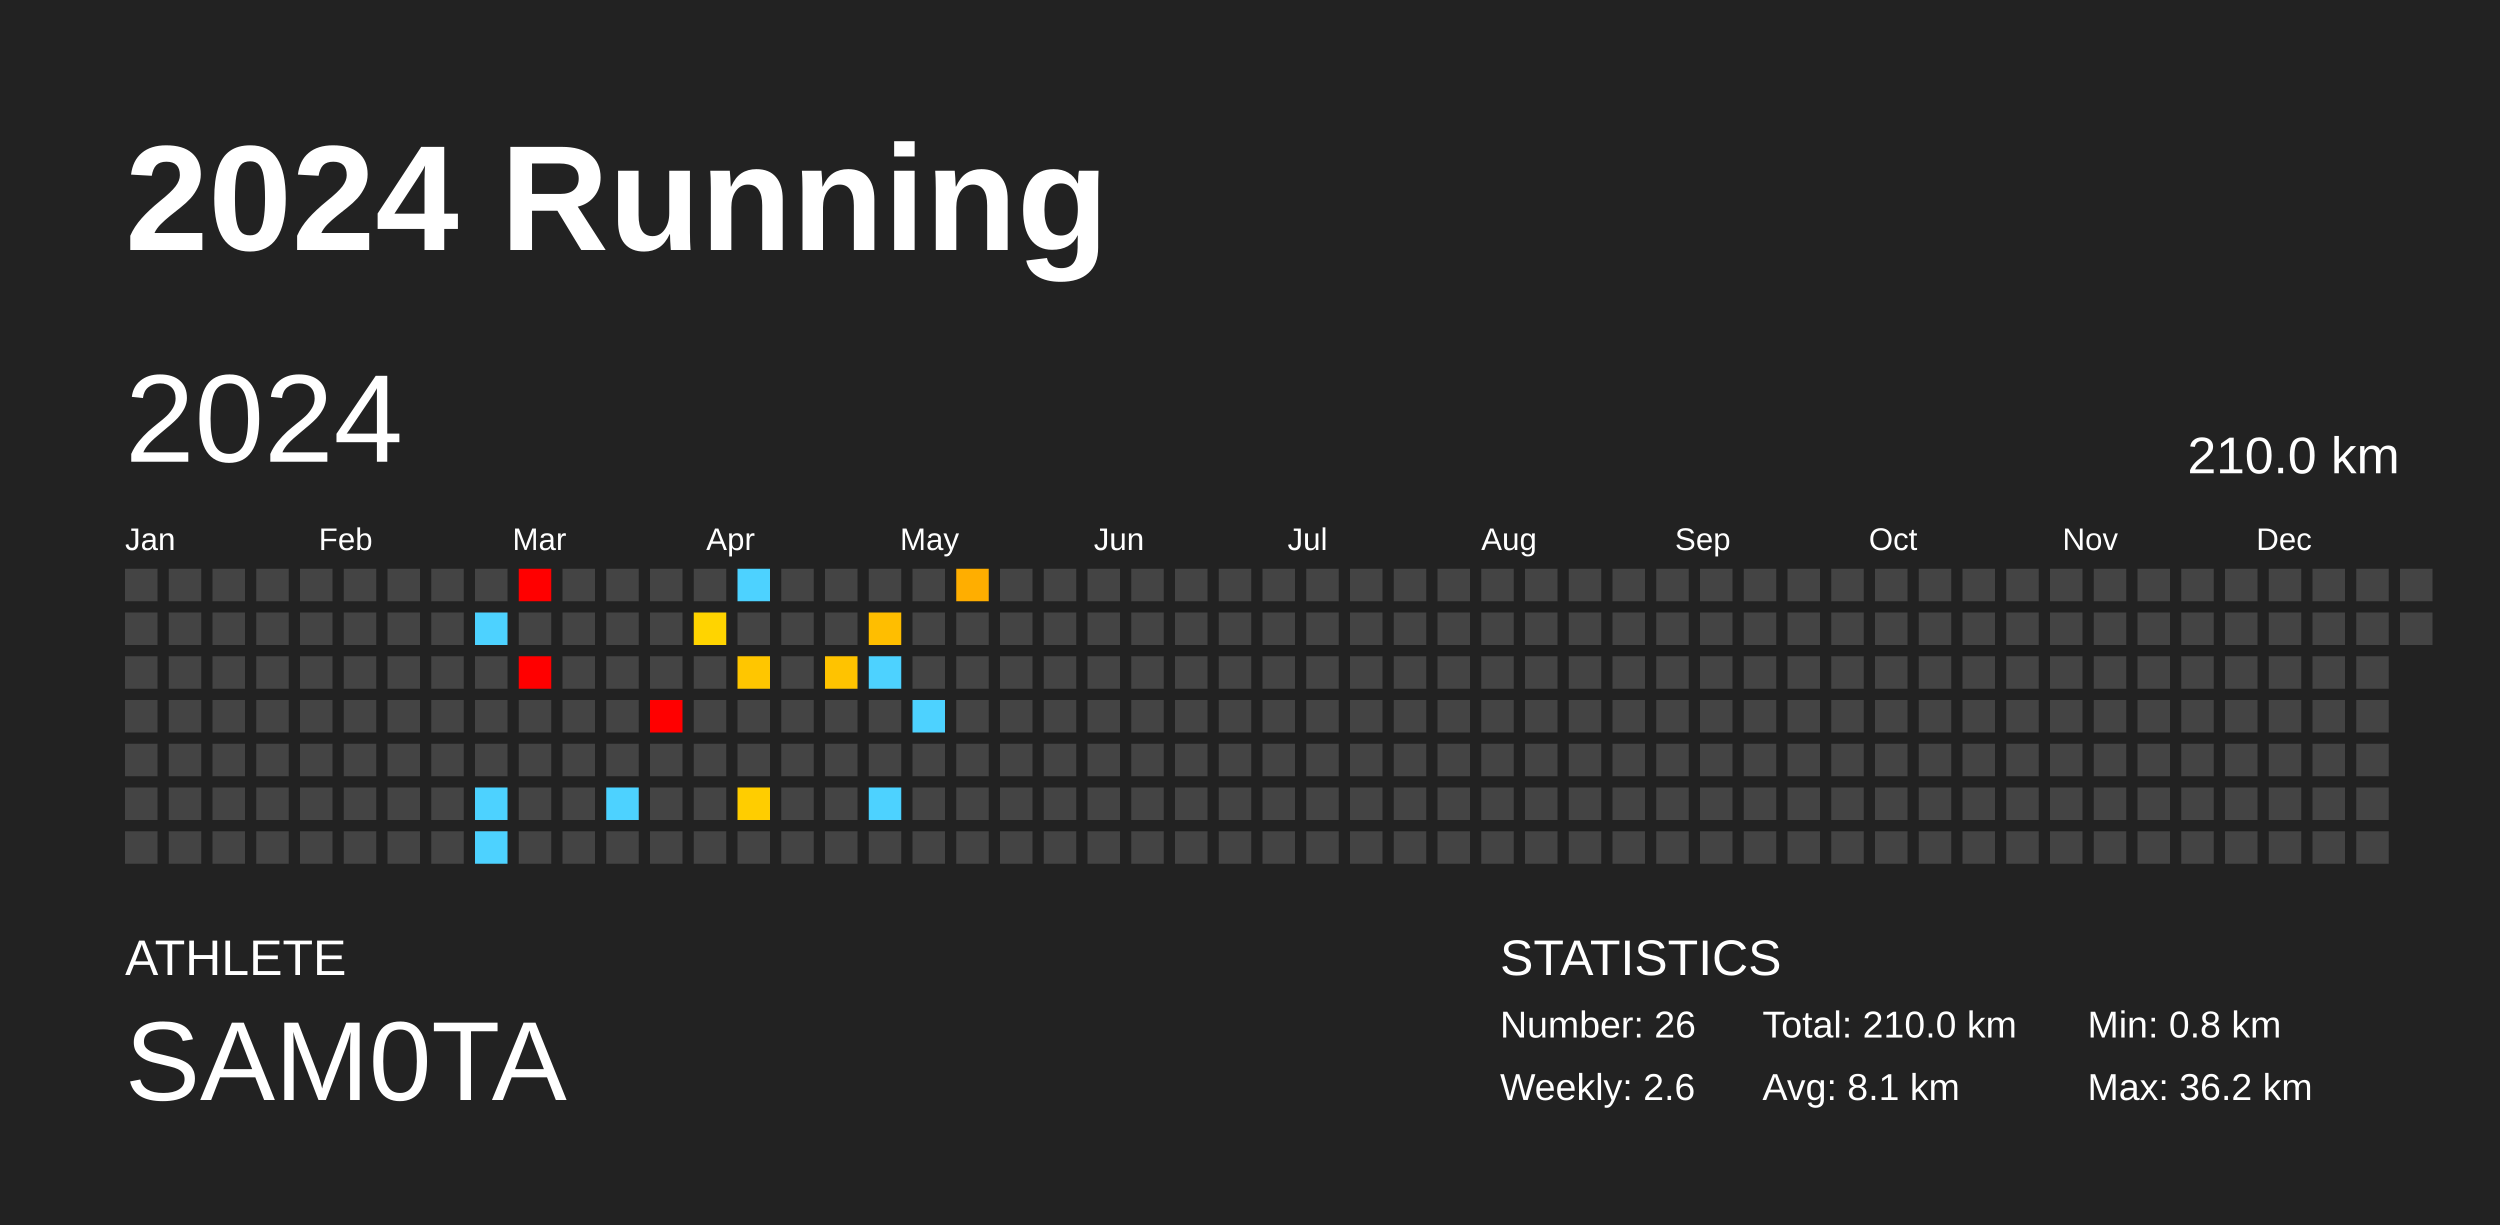
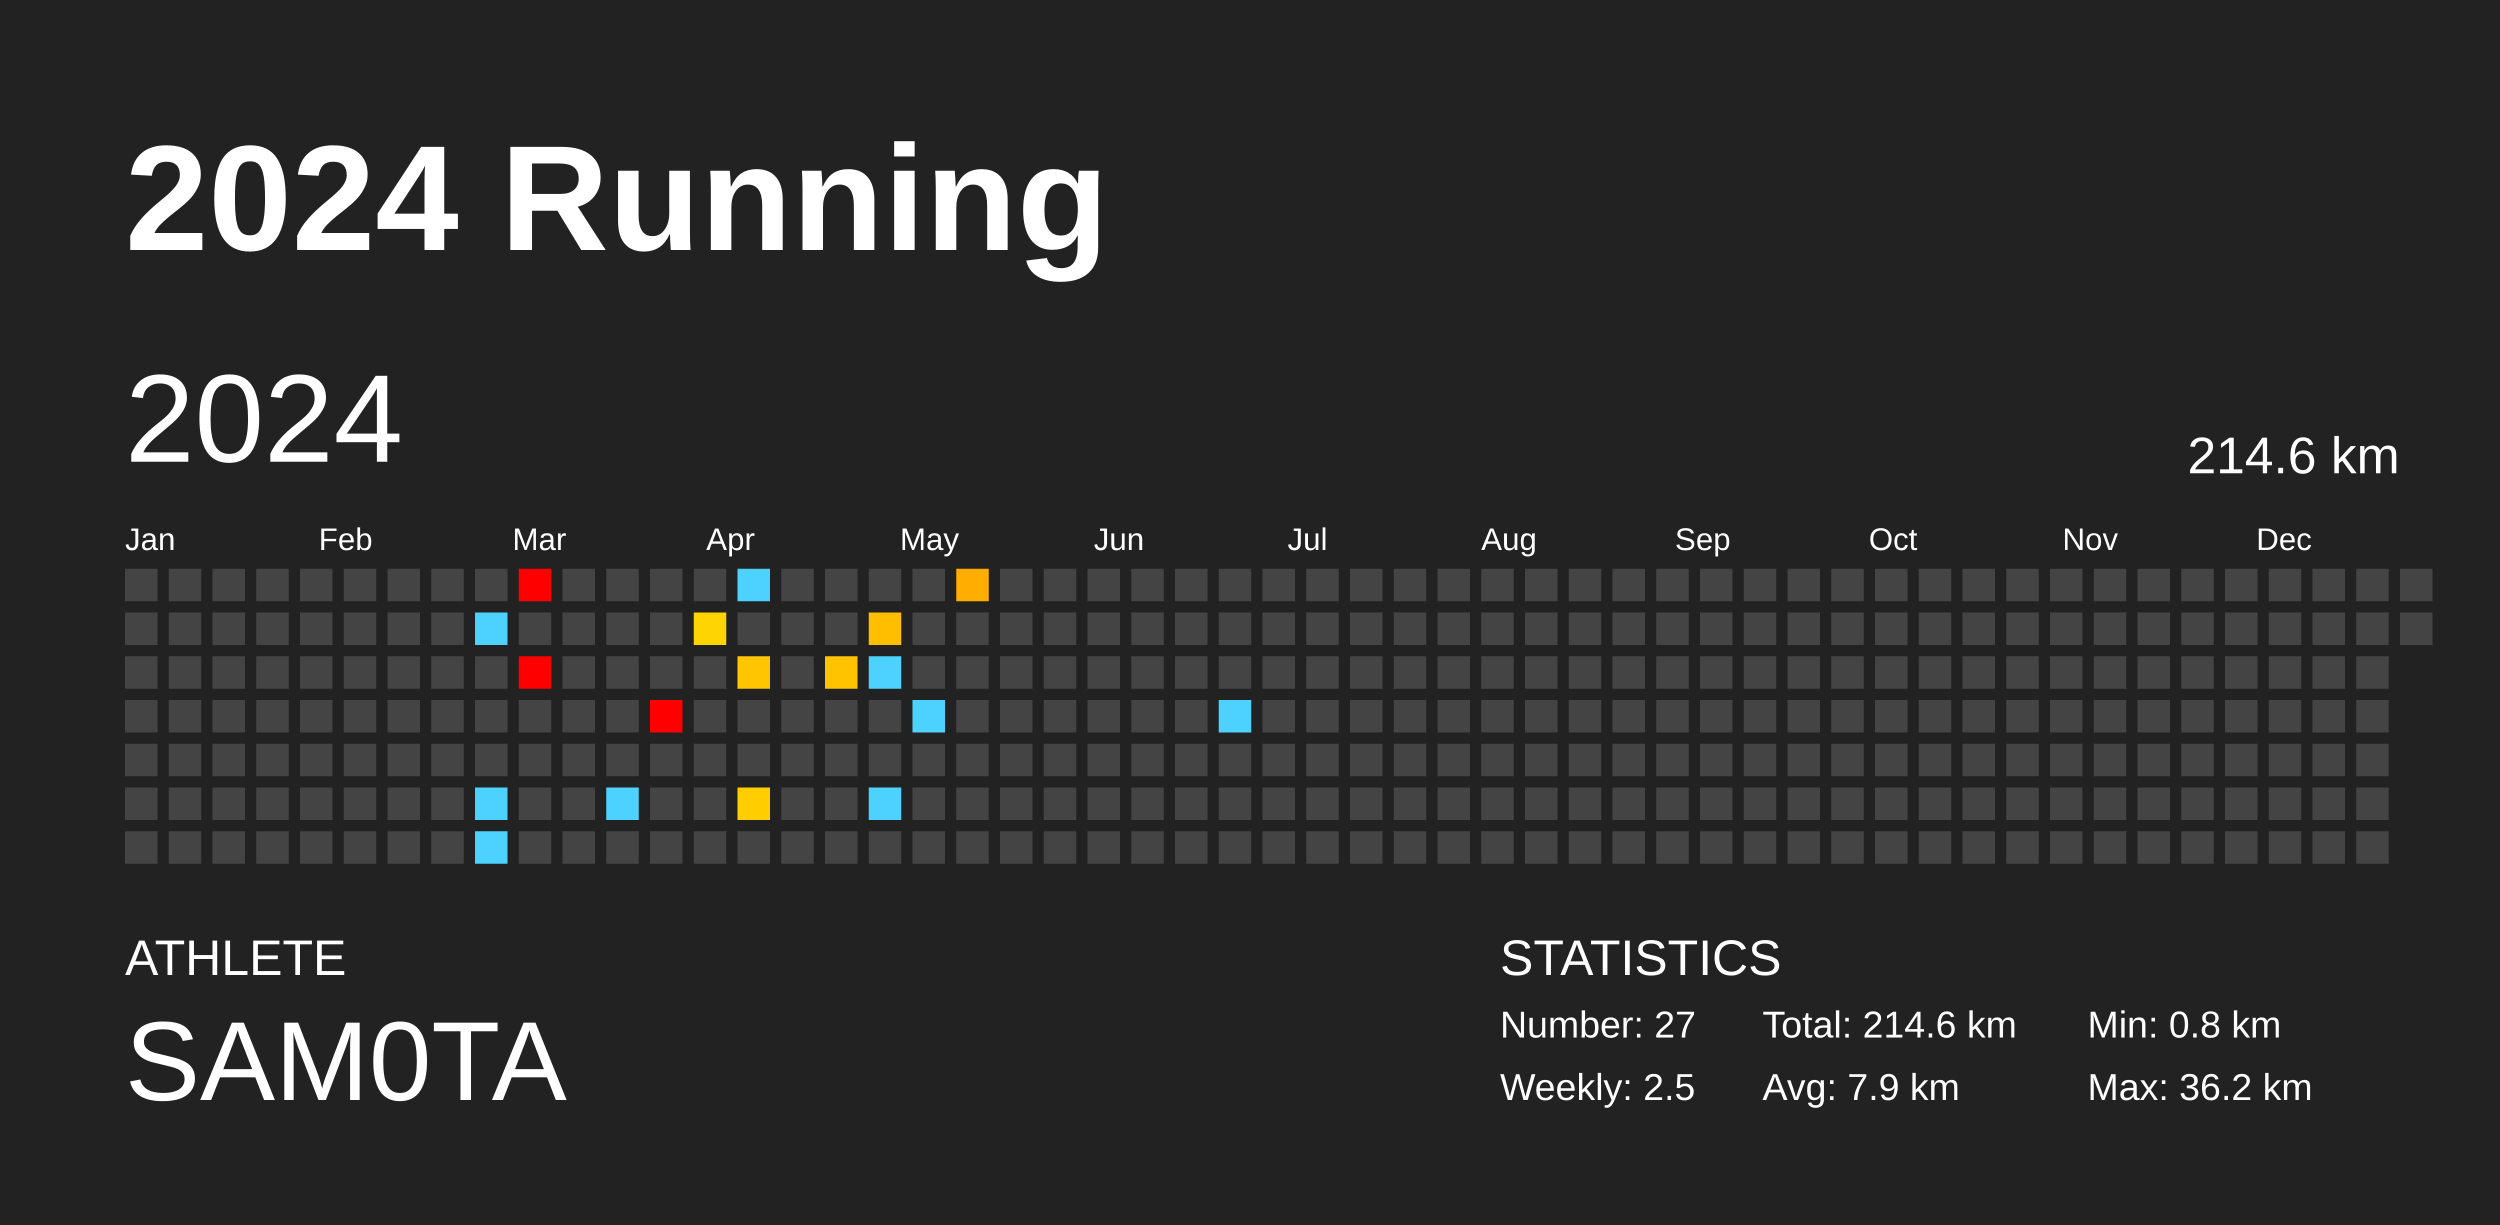
<svg xmlns="http://www.w3.org/2000/svg" baseProfile="full" height="98mm" version="1.1" viewBox="0,0,200,98" width="200mm">
  <defs />
  <rect fill="#222222" height="98" width="200" x="0" y="0" />
  <text fill="#FFFFFF" style="font-size:12px; font-family:Arial; font-weight:bold;" x="10" y="20">2024 Running</text>
  <text fill="#FFFFFF" style="font-size:4px; font-family:Arial" x="10" y="78">ATHLETE</text>
  <text fill="#FFFFFF" style="font-size:9px; font-family:Arial" x="10" y="88">SAM0TA</text>
  <text fill="#FFFFFF" style="font-size:4px; font-family:Arial" x="120" y="78">STATISTICS</text>
-   <text fill="#FFFFFF" style="font-size:3px; font-family:Arial" x="120" y="83">Number: 26</text>
-   <text fill="#FFFFFF" style="font-size:3px; font-family:Arial" x="120" y="88">Weekly: 2.6</text>
-   <text fill="#FFFFFF" style="font-size:3px; font-family:Arial" x="141" y="83">Total: 210.0 km</text>
-   <text fill="#FFFFFF" style="font-size:3px; font-family:Arial" x="141" y="88">Avg: 8.1 km</text>
+   <text fill="#FFFFFF" style="font-size:3px; font-family:Arial" x="120" y="83">Number: 27</text>
+   <text fill="#FFFFFF" style="font-size:3px; font-family:Arial" x="120" y="88">Weekly: 2.5</text>
+   <text fill="#FFFFFF" style="font-size:3px; font-family:Arial" x="141" y="83">Total: 214.6 km</text>
+   <text fill="#FFFFFF" style="font-size:3px; font-family:Arial" x="141" y="88">Avg: 7.9 km</text>
  <text fill="#FFFFFF" style="font-size:3px; font-family:Arial" x="167" y="83">Min: 0.8 km</text>
  <text fill="#FFFFFF" style="font-size:3px; font-family:Arial" x="167" y="88">Max: 36.2 km</text>
  <text dominant-baseline="hanging" fill="#FFFFFF" style="font-size:10.0px; font-family:Arial;" x="10" y="30">2024</text>
-   <text dominant-baseline="hanging" fill="#FFFFFF" style="font-size:4.125px; font-family:Arial;" x="175" y="35">210.0 km</text>
+   <text dominant-baseline="hanging" fill="#FFFFFF" style="font-size:4.125px; font-family:Arial;" x="175" y="35">214.6 km</text>
  <text fill="#FFFFFF" style="font-size:2.5px; font-family:Arial" x="10.0" y="44">Jan</text>
  <text fill="#FFFFFF" style="font-size:2.5px; font-family:Arial" x="25.5" y="44">Feb</text>
  <text fill="#FFFFFF" style="font-size:2.5px; font-family:Arial" x="41.0" y="44">Mar</text>
  <text fill="#FFFFFF" style="font-size:2.5px; font-family:Arial" x="56.5" y="44">Apr</text>
  <text fill="#FFFFFF" style="font-size:2.5px; font-family:Arial" x="72.0" y="44">May</text>
  <text fill="#FFFFFF" style="font-size:2.5px; font-family:Arial" x="87.5" y="44">Jun</text>
  <text fill="#FFFFFF" style="font-size:2.5px; font-family:Arial" x="103.0" y="44">Jul</text>
  <text fill="#FFFFFF" style="font-size:2.5px; font-family:Arial" x="118.5" y="44">Aug</text>
  <text fill="#FFFFFF" style="font-size:2.5px; font-family:Arial" x="134.0" y="44">Sep</text>
  <text fill="#FFFFFF" style="font-size:2.5px; font-family:Arial" x="149.5" y="44">Oct</text>
  <text fill="#FFFFFF" style="font-size:2.5px; font-family:Arial" x="165.0" y="44">Nov</text>
  <text fill="#FFFFFF" style="font-size:2.5px; font-family:Arial" x="180.5" y="44">Dec</text>
  <rect fill="#444444" height="2.6" width="2.6" x="10.0" y="45.5" />
  <rect fill="#444444" height="2.6" width="2.6" x="10.0" y="49.0" />
  <rect fill="#444444" height="2.6" width="2.6" x="10.0" y="52.5" />
  <rect fill="#444444" height="2.6" width="2.6" x="10.0" y="56.0" />
  <rect fill="#444444" height="2.6" width="2.6" x="10.0" y="59.5" />
  <rect fill="#444444" height="2.6" width="2.6" x="10.0" y="63.0" />
  <rect fill="#444444" height="2.6" width="2.6" x="10.0" y="66.5" />
  <rect fill="#444444" height="2.6" width="2.6" x="13.5" y="45.5" />
  <rect fill="#444444" height="2.6" width="2.6" x="13.5" y="49.0" />
  <rect fill="#444444" height="2.6" width="2.6" x="13.5" y="52.5" />
  <rect fill="#444444" height="2.6" width="2.6" x="13.5" y="56.0" />
  <rect fill="#444444" height="2.6" width="2.6" x="13.5" y="59.5" />
  <rect fill="#444444" height="2.6" width="2.6" x="13.5" y="63.0" />
  <rect fill="#444444" height="2.6" width="2.6" x="13.5" y="66.5" />
  <rect fill="#444444" height="2.6" width="2.6" x="17.0" y="45.5" />
  <rect fill="#444444" height="2.6" width="2.6" x="17.0" y="49.0" />
  <rect fill="#444444" height="2.6" width="2.6" x="17.0" y="52.5" />
  <rect fill="#444444" height="2.6" width="2.6" x="17.0" y="56.0" />
  <rect fill="#444444" height="2.6" width="2.6" x="17.0" y="59.5" />
  <rect fill="#444444" height="2.6" width="2.6" x="17.0" y="63.0" />
  <rect fill="#444444" height="2.6" width="2.6" x="17.0" y="66.5" />
  <rect fill="#444444" height="2.6" width="2.6" x="20.5" y="45.5" />
  <rect fill="#444444" height="2.6" width="2.6" x="20.5" y="49.0" />
  <rect fill="#444444" height="2.6" width="2.6" x="20.5" y="52.5" />
  <rect fill="#444444" height="2.6" width="2.6" x="20.5" y="56.0" />
  <rect fill="#444444" height="2.6" width="2.6" x="20.5" y="59.5" />
  <rect fill="#444444" height="2.6" width="2.6" x="20.5" y="63.0" />
  <rect fill="#444444" height="2.6" width="2.6" x="20.5" y="66.5" />
  <rect fill="#444444" height="2.6" width="2.6" x="24.0" y="45.5" />
  <rect fill="#444444" height="2.6" width="2.6" x="24.0" y="49.0" />
  <rect fill="#444444" height="2.6" width="2.6" x="24.0" y="52.5" />
  <rect fill="#444444" height="2.6" width="2.6" x="24.0" y="56.0" />
  <rect fill="#444444" height="2.6" width="2.6" x="24.0" y="59.5" />
  <rect fill="#444444" height="2.6" width="2.6" x="24.0" y="63.0" />
  <rect fill="#444444" height="2.6" width="2.6" x="24.0" y="66.5" />
  <rect fill="#444444" height="2.6" width="2.6" x="27.5" y="45.5" />
  <rect fill="#444444" height="2.6" width="2.6" x="27.5" y="49.0" />
  <rect fill="#444444" height="2.6" width="2.6" x="27.5" y="52.5" />
  <rect fill="#444444" height="2.6" width="2.6" x="27.5" y="56.0" />
  <rect fill="#444444" height="2.6" width="2.6" x="27.5" y="59.5" />
  <rect fill="#444444" height="2.6" width="2.6" x="27.5" y="63.0" />
  <rect fill="#444444" height="2.6" width="2.6" x="27.5" y="66.5" />
  <rect fill="#444444" height="2.6" width="2.6" x="31.0" y="45.5" />
  <rect fill="#444444" height="2.6" width="2.6" x="31.0" y="49.0" />
  <rect fill="#444444" height="2.6" width="2.6" x="31.0" y="52.5" />
  <rect fill="#444444" height="2.6" width="2.6" x="31.0" y="56.0" />
  <rect fill="#444444" height="2.6" width="2.6" x="31.0" y="59.5" />
  <rect fill="#444444" height="2.6" width="2.6" x="31.0" y="63.0" />
  <rect fill="#444444" height="2.6" width="2.6" x="31.0" y="66.5" />
  <rect fill="#444444" height="2.6" width="2.6" x="34.5" y="45.5" />
  <rect fill="#444444" height="2.6" width="2.6" x="34.5" y="49.0" />
  <rect fill="#444444" height="2.6" width="2.6" x="34.5" y="52.5" />
  <rect fill="#444444" height="2.6" width="2.6" x="34.5" y="56.0" />
  <rect fill="#444444" height="2.6" width="2.6" x="34.5" y="59.5" />
  <rect fill="#444444" height="2.6" width="2.6" x="34.5" y="63.0" />
  <rect fill="#444444" height="2.6" width="2.6" x="34.5" y="66.5" />
  <rect fill="#444444" height="2.6" width="2.6" x="38.0" y="45.5" />
  <rect fill="#4dd2ff" height="2.6" width="2.6" x="38.0" y="49.0" />
  <rect fill="#444444" height="2.6" width="2.6" x="38.0" y="52.5" />
  <rect fill="#444444" height="2.6" width="2.6" x="38.0" y="56.0" />
  <rect fill="#444444" height="2.6" width="2.6" x="38.0" y="59.5" />
  <rect fill="#4dd2ff" height="2.6" width="2.6" x="38.0" y="63.0" />
  <rect fill="#4dd2ff" height="2.6" width="2.6" x="38.0" y="66.5" />
  <rect fill="red" height="2.6" width="2.6" x="41.5" y="45.5" />
  <rect fill="#444444" height="2.6" width="2.6" x="41.5" y="49.0" />
  <rect fill="red" height="2.6" width="2.6" x="41.5" y="52.5" />
  <rect fill="#444444" height="2.6" width="2.6" x="41.5" y="56.0" />
  <rect fill="#444444" height="2.6" width="2.6" x="41.5" y="59.5" />
  <rect fill="#444444" height="2.6" width="2.6" x="41.5" y="63.0" />
  <rect fill="#444444" height="2.6" width="2.6" x="41.5" y="66.5" />
  <rect fill="#444444" height="2.6" width="2.6" x="45.0" y="45.5" />
  <rect fill="#444444" height="2.6" width="2.6" x="45.0" y="49.0" />
  <rect fill="#444444" height="2.6" width="2.6" x="45.0" y="52.5" />
  <rect fill="#444444" height="2.6" width="2.6" x="45.0" y="56.0" />
  <rect fill="#444444" height="2.6" width="2.6" x="45.0" y="59.5" />
  <rect fill="#444444" height="2.6" width="2.6" x="45.0" y="63.0" />
  <rect fill="#444444" height="2.6" width="2.6" x="45.0" y="66.5" />
  <rect fill="#444444" height="2.6" width="2.6" x="48.5" y="45.5" />
  <rect fill="#444444" height="2.6" width="2.6" x="48.5" y="49.0" />
  <rect fill="#444444" height="2.6" width="2.6" x="48.5" y="52.5" />
  <rect fill="#444444" height="2.6" width="2.6" x="48.5" y="56.0" />
  <rect fill="#444444" height="2.6" width="2.6" x="48.5" y="59.5" />
  <rect fill="#4dd2ff" height="2.6" width="2.6" x="48.5" y="63.0" />
  <rect fill="#444444" height="2.6" width="2.6" x="48.5" y="66.5" />
  <rect fill="#444444" height="2.6" width="2.6" x="52.0" y="45.5" />
  <rect fill="#444444" height="2.6" width="2.6" x="52.0" y="49.0" />
  <rect fill="#444444" height="2.6" width="2.6" x="52.0" y="52.5" />
  <rect fill="red" height="2.6" width="2.6" x="52.0" y="56.0" />
  <rect fill="#444444" height="2.6" width="2.6" x="52.0" y="59.5" />
  <rect fill="#444444" height="2.6" width="2.6" x="52.0" y="63.0" />
  <rect fill="#444444" height="2.6" width="2.6" x="52.0" y="66.5" />
  <rect fill="#444444" height="2.6" width="2.6" x="55.5" y="45.5" />
  <rect fill="#ffd400" height="2.6" width="2.6" x="55.5" y="49.0" />
  <rect fill="#444444" height="2.6" width="2.6" x="55.5" y="52.5" />
  <rect fill="#444444" height="2.6" width="2.6" x="55.5" y="56.0" />
  <rect fill="#444444" height="2.6" width="2.6" x="55.5" y="59.5" />
  <rect fill="#444444" height="2.6" width="2.6" x="55.5" y="63.0" />
  <rect fill="#444444" height="2.6" width="2.6" x="55.5" y="66.5" />
  <rect fill="#4dd2ff" height="2.6" width="2.6" x="59.0" y="45.5" />
  <rect fill="#444444" height="2.6" width="2.6" x="59.0" y="49.0" />
  <rect fill="#ffc600" height="2.6" width="2.6" x="59.0" y="52.5" />
  <rect fill="#444444" height="2.6" width="2.6" x="59.0" y="56.0" />
  <rect fill="#444444" height="2.6" width="2.6" x="59.0" y="59.5" />
  <rect fill="#ffcd00" height="2.6" width="2.6" x="59.0" y="63.0" />
  <rect fill="#444444" height="2.6" width="2.6" x="59.0" y="66.5" />
  <rect fill="#444444" height="2.6" width="2.6" x="62.5" y="45.5" />
  <rect fill="#444444" height="2.6" width="2.6" x="62.5" y="49.0" />
  <rect fill="#444444" height="2.6" width="2.6" x="62.5" y="52.5" />
  <rect fill="#444444" height="2.6" width="2.6" x="62.5" y="56.0" />
  <rect fill="#444444" height="2.6" width="2.6" x="62.5" y="59.5" />
  <rect fill="#444444" height="2.6" width="2.6" x="62.5" y="63.0" />
  <rect fill="#444444" height="2.6" width="2.6" x="62.5" y="66.5" />
  <rect fill="#444444" height="2.6" width="2.6" x="66.0" y="45.5" />
  <rect fill="#444444" height="2.6" width="2.6" x="66.0" y="49.0" />
  <rect fill="#ffc300" height="2.6" width="2.6" x="66.0" y="52.5" />
  <rect fill="#444444" height="2.6" width="2.6" x="66.0" y="56.0" />
  <rect fill="#444444" height="2.6" width="2.6" x="66.0" y="59.5" />
  <rect fill="#444444" height="2.6" width="2.6" x="66.0" y="63.0" />
  <rect fill="#444444" height="2.6" width="2.6" x="66.0" y="66.5" />
  <rect fill="#444444" height="2.6" width="2.6" x="69.5" y="45.5" />
  <rect fill="#ffbe00" height="2.6" width="2.6" x="69.5" y="49.0" />
  <rect fill="#4dd2ff" height="2.6" width="2.6" x="69.5" y="52.5" />
  <rect fill="#444444" height="2.6" width="2.6" x="69.5" y="56.0" />
  <rect fill="#444444" height="2.6" width="2.6" x="69.5" y="59.5" />
  <rect fill="#4dd2ff" height="2.6" width="2.6" x="69.5" y="63.0" />
  <rect fill="#444444" height="2.6" width="2.6" x="69.5" y="66.5" />
  <rect fill="#444444" height="2.6" width="2.6" x="73.0" y="45.5" />
  <rect fill="#444444" height="2.6" width="2.6" x="73.0" y="49.0" />
  <rect fill="#444444" height="2.6" width="2.6" x="73.0" y="52.5" />
  <rect fill="#4dd2ff" height="2.6" width="2.6" x="73.0" y="56.0" />
  <rect fill="#444444" height="2.6" width="2.6" x="73.0" y="59.5" />
  <rect fill="#444444" height="2.6" width="2.6" x="73.0" y="63.0" />
  <rect fill="#444444" height="2.6" width="2.6" x="73.0" y="66.5" />
  <rect fill="#ffae00" height="2.6" width="2.6" x="76.5" y="45.5" />
  <rect fill="#444444" height="2.6" width="2.6" x="76.5" y="49.0" />
  <rect fill="#444444" height="2.6" width="2.6" x="76.5" y="52.5" />
  <rect fill="#444444" height="2.6" width="2.6" x="76.5" y="56.0" />
  <rect fill="#444444" height="2.6" width="2.6" x="76.5" y="59.5" />
  <rect fill="#444444" height="2.6" width="2.6" x="76.5" y="63.0" />
  <rect fill="#444444" height="2.6" width="2.6" x="76.5" y="66.5" />
  <rect fill="#444444" height="2.6" width="2.6" x="80.0" y="45.5" />
  <rect fill="#444444" height="2.6" width="2.6" x="80.0" y="49.0" />
  <rect fill="#444444" height="2.6" width="2.6" x="80.0" y="52.5" />
  <rect fill="#444444" height="2.6" width="2.6" x="80.0" y="56.0" />
  <rect fill="#444444" height="2.6" width="2.6" x="80.0" y="59.5" />
  <rect fill="#444444" height="2.6" width="2.6" x="80.0" y="63.0" />
  <rect fill="#444444" height="2.6" width="2.6" x="80.0" y="66.5" />
  <rect fill="#444444" height="2.6" width="2.6" x="83.5" y="45.5" />
  <rect fill="#444444" height="2.6" width="2.6" x="83.5" y="49.0" />
  <rect fill="#444444" height="2.6" width="2.6" x="83.5" y="52.5" />
  <rect fill="#444444" height="2.6" width="2.6" x="83.5" y="56.0" />
  <rect fill="#444444" height="2.6" width="2.6" x="83.5" y="59.5" />
  <rect fill="#444444" height="2.6" width="2.6" x="83.5" y="63.0" />
  <rect fill="#444444" height="2.6" width="2.6" x="83.5" y="66.5" />
  <rect fill="#444444" height="2.6" width="2.6" x="87.0" y="45.5" />
  <rect fill="#444444" height="2.6" width="2.6" x="87.0" y="49.0" />
  <rect fill="#444444" height="2.6" width="2.6" x="87.0" y="52.5" />
  <rect fill="#444444" height="2.6" width="2.6" x="87.0" y="56.0" />
  <rect fill="#444444" height="2.6" width="2.6" x="87.0" y="59.5" />
  <rect fill="#444444" height="2.6" width="2.6" x="87.0" y="63.0" />
  <rect fill="#444444" height="2.6" width="2.6" x="87.0" y="66.5" />
  <rect fill="#444444" height="2.6" width="2.6" x="90.5" y="45.5" />
  <rect fill="#444444" height="2.6" width="2.6" x="90.5" y="49.0" />
  <rect fill="#444444" height="2.6" width="2.6" x="90.5" y="52.5" />
  <rect fill="#444444" height="2.6" width="2.6" x="90.5" y="56.0" />
  <rect fill="#444444" height="2.6" width="2.6" x="90.5" y="59.5" />
  <rect fill="#444444" height="2.6" width="2.6" x="90.5" y="63.0" />
  <rect fill="#444444" height="2.6" width="2.6" x="90.5" y="66.5" />
  <rect fill="#444444" height="2.6" width="2.6" x="94.0" y="45.5" />
  <rect fill="#444444" height="2.6" width="2.6" x="94.0" y="49.0" />
  <rect fill="#444444" height="2.6" width="2.6" x="94.0" y="52.5" />
  <rect fill="#444444" height="2.6" width="2.6" x="94.0" y="56.0" />
  <rect fill="#444444" height="2.6" width="2.6" x="94.0" y="59.5" />
  <rect fill="#444444" height="2.6" width="2.6" x="94.0" y="63.0" />
  <rect fill="#444444" height="2.6" width="2.6" x="94.0" y="66.5" />
  <rect fill="#444444" height="2.6" width="2.6" x="97.5" y="45.5" />
  <rect fill="#444444" height="2.6" width="2.6" x="97.5" y="49.0" />
  <rect fill="#444444" height="2.6" width="2.6" x="97.5" y="52.5" />
-   <rect fill="#444444" height="2.6" width="2.6" x="97.5" y="56.0" />
+   <rect fill="#4dd2ff" height="2.6" width="2.6" x="97.5" y="56.0" />
  <rect fill="#444444" height="2.6" width="2.6" x="97.5" y="59.5" />
  <rect fill="#444444" height="2.6" width="2.6" x="97.5" y="63.0" />
  <rect fill="#444444" height="2.6" width="2.6" x="97.5" y="66.5" />
  <rect fill="#444444" height="2.6" width="2.6" x="101.0" y="45.5" />
  <rect fill="#444444" height="2.6" width="2.6" x="101.0" y="49.0" />
  <rect fill="#444444" height="2.6" width="2.6" x="101.0" y="52.5" />
  <rect fill="#444444" height="2.6" width="2.6" x="101.0" y="56.0" />
  <rect fill="#444444" height="2.6" width="2.6" x="101.0" y="59.5" />
  <rect fill="#444444" height="2.6" width="2.6" x="101.0" y="63.0" />
  <rect fill="#444444" height="2.6" width="2.6" x="101.0" y="66.5" />
  <rect fill="#444444" height="2.6" width="2.6" x="104.5" y="45.5" />
  <rect fill="#444444" height="2.6" width="2.6" x="104.5" y="49.0" />
  <rect fill="#444444" height="2.6" width="2.6" x="104.5" y="52.5" />
  <rect fill="#444444" height="2.6" width="2.6" x="104.5" y="56.0" />
  <rect fill="#444444" height="2.6" width="2.6" x="104.5" y="59.5" />
  <rect fill="#444444" height="2.6" width="2.6" x="104.5" y="63.0" />
  <rect fill="#444444" height="2.6" width="2.6" x="104.5" y="66.5" />
  <rect fill="#444444" height="2.6" width="2.6" x="108.0" y="45.5" />
  <rect fill="#444444" height="2.6" width="2.6" x="108.0" y="49.0" />
  <rect fill="#444444" height="2.6" width="2.6" x="108.0" y="52.5" />
  <rect fill="#444444" height="2.6" width="2.6" x="108.0" y="56.0" />
  <rect fill="#444444" height="2.6" width="2.6" x="108.0" y="59.5" />
  <rect fill="#444444" height="2.6" width="2.6" x="108.0" y="63.0" />
  <rect fill="#444444" height="2.6" width="2.6" x="108.0" y="66.5" />
  <rect fill="#444444" height="2.6" width="2.6" x="111.5" y="45.5" />
  <rect fill="#444444" height="2.6" width="2.6" x="111.5" y="49.0" />
  <rect fill="#444444" height="2.6" width="2.6" x="111.5" y="52.5" />
  <rect fill="#444444" height="2.6" width="2.6" x="111.5" y="56.0" />
  <rect fill="#444444" height="2.6" width="2.6" x="111.5" y="59.5" />
  <rect fill="#444444" height="2.6" width="2.6" x="111.5" y="63.0" />
  <rect fill="#444444" height="2.6" width="2.6" x="111.5" y="66.5" />
  <rect fill="#444444" height="2.6" width="2.6" x="115.0" y="45.5" />
  <rect fill="#444444" height="2.6" width="2.6" x="115.0" y="49.0" />
  <rect fill="#444444" height="2.6" width="2.6" x="115.0" y="52.5" />
  <rect fill="#444444" height="2.6" width="2.6" x="115.0" y="56.0" />
  <rect fill="#444444" height="2.6" width="2.6" x="115.0" y="59.5" />
  <rect fill="#444444" height="2.6" width="2.6" x="115.0" y="63.0" />
  <rect fill="#444444" height="2.6" width="2.6" x="115.0" y="66.5" />
  <rect fill="#444444" height="2.6" width="2.6" x="118.5" y="45.5" />
  <rect fill="#444444" height="2.6" width="2.6" x="118.5" y="49.0" />
  <rect fill="#444444" height="2.6" width="2.6" x="118.5" y="52.5" />
  <rect fill="#444444" height="2.6" width="2.6" x="118.5" y="56.0" />
  <rect fill="#444444" height="2.6" width="2.6" x="118.5" y="59.5" />
  <rect fill="#444444" height="2.6" width="2.6" x="118.5" y="63.0" />
  <rect fill="#444444" height="2.6" width="2.6" x="118.5" y="66.5" />
  <rect fill="#444444" height="2.6" width="2.6" x="122.0" y="45.5" />
  <rect fill="#444444" height="2.6" width="2.6" x="122.0" y="49.0" />
  <rect fill="#444444" height="2.6" width="2.6" x="122.0" y="52.5" />
  <rect fill="#444444" height="2.6" width="2.6" x="122.0" y="56.0" />
  <rect fill="#444444" height="2.6" width="2.6" x="122.0" y="59.5" />
  <rect fill="#444444" height="2.6" width="2.6" x="122.0" y="63.0" />
  <rect fill="#444444" height="2.6" width="2.6" x="122.0" y="66.5" />
  <rect fill="#444444" height="2.6" width="2.6" x="125.5" y="45.5" />
  <rect fill="#444444" height="2.6" width="2.6" x="125.5" y="49.0" />
  <rect fill="#444444" height="2.6" width="2.6" x="125.5" y="52.5" />
  <rect fill="#444444" height="2.6" width="2.6" x="125.5" y="56.0" />
  <rect fill="#444444" height="2.6" width="2.6" x="125.5" y="59.5" />
  <rect fill="#444444" height="2.6" width="2.6" x="125.5" y="63.0" />
  <rect fill="#444444" height="2.6" width="2.6" x="125.5" y="66.5" />
  <rect fill="#444444" height="2.6" width="2.6" x="129.0" y="45.5" />
  <rect fill="#444444" height="2.6" width="2.6" x="129.0" y="49.0" />
  <rect fill="#444444" height="2.6" width="2.6" x="129.0" y="52.5" />
  <rect fill="#444444" height="2.6" width="2.6" x="129.0" y="56.0" />
  <rect fill="#444444" height="2.6" width="2.6" x="129.0" y="59.5" />
  <rect fill="#444444" height="2.6" width="2.6" x="129.0" y="63.0" />
  <rect fill="#444444" height="2.6" width="2.6" x="129.0" y="66.5" />
  <rect fill="#444444" height="2.6" width="2.6" x="132.5" y="45.5" />
  <rect fill="#444444" height="2.6" width="2.6" x="132.5" y="49.0" />
  <rect fill="#444444" height="2.6" width="2.6" x="132.5" y="52.5" />
  <rect fill="#444444" height="2.6" width="2.6" x="132.5" y="56.0" />
  <rect fill="#444444" height="2.6" width="2.6" x="132.5" y="59.5" />
  <rect fill="#444444" height="2.6" width="2.6" x="132.5" y="63.0" />
  <rect fill="#444444" height="2.6" width="2.6" x="132.5" y="66.5" />
  <rect fill="#444444" height="2.6" width="2.6" x="136.0" y="45.5" />
  <rect fill="#444444" height="2.6" width="2.6" x="136.0" y="49.0" />
  <rect fill="#444444" height="2.6" width="2.6" x="136.0" y="52.5" />
  <rect fill="#444444" height="2.6" width="2.6" x="136.0" y="56.0" />
  <rect fill="#444444" height="2.6" width="2.6" x="136.0" y="59.5" />
  <rect fill="#444444" height="2.6" width="2.6" x="136.0" y="63.0" />
  <rect fill="#444444" height="2.6" width="2.6" x="136.0" y="66.5" />
  <rect fill="#444444" height="2.6" width="2.6" x="139.5" y="45.5" />
  <rect fill="#444444" height="2.6" width="2.6" x="139.5" y="49.0" />
  <rect fill="#444444" height="2.6" width="2.6" x="139.5" y="52.5" />
  <rect fill="#444444" height="2.6" width="2.6" x="139.5" y="56.0" />
  <rect fill="#444444" height="2.6" width="2.6" x="139.5" y="59.5" />
  <rect fill="#444444" height="2.6" width="2.6" x="139.5" y="63.0" />
  <rect fill="#444444" height="2.6" width="2.6" x="139.5" y="66.5" />
  <rect fill="#444444" height="2.6" width="2.6" x="143.0" y="45.5" />
  <rect fill="#444444" height="2.6" width="2.6" x="143.0" y="49.0" />
  <rect fill="#444444" height="2.6" width="2.6" x="143.0" y="52.5" />
  <rect fill="#444444" height="2.6" width="2.6" x="143.0" y="56.0" />
  <rect fill="#444444" height="2.6" width="2.6" x="143.0" y="59.5" />
  <rect fill="#444444" height="2.6" width="2.6" x="143.0" y="63.0" />
  <rect fill="#444444" height="2.6" width="2.6" x="143.0" y="66.5" />
  <rect fill="#444444" height="2.6" width="2.6" x="146.5" y="45.5" />
  <rect fill="#444444" height="2.6" width="2.6" x="146.5" y="49.0" />
  <rect fill="#444444" height="2.6" width="2.6" x="146.5" y="52.5" />
  <rect fill="#444444" height="2.6" width="2.6" x="146.5" y="56.0" />
  <rect fill="#444444" height="2.6" width="2.6" x="146.5" y="59.5" />
  <rect fill="#444444" height="2.6" width="2.6" x="146.5" y="63.0" />
  <rect fill="#444444" height="2.6" width="2.6" x="146.5" y="66.5" />
  <rect fill="#444444" height="2.6" width="2.6" x="150.0" y="45.5" />
  <rect fill="#444444" height="2.6" width="2.6" x="150.0" y="49.0" />
  <rect fill="#444444" height="2.6" width="2.6" x="150.0" y="52.5" />
  <rect fill="#444444" height="2.6" width="2.6" x="150.0" y="56.0" />
  <rect fill="#444444" height="2.6" width="2.6" x="150.0" y="59.5" />
  <rect fill="#444444" height="2.6" width="2.6" x="150.0" y="63.0" />
  <rect fill="#444444" height="2.6" width="2.6" x="150.0" y="66.5" />
  <rect fill="#444444" height="2.6" width="2.6" x="153.5" y="45.5" />
  <rect fill="#444444" height="2.6" width="2.6" x="153.5" y="49.0" />
  <rect fill="#444444" height="2.6" width="2.6" x="153.5" y="52.5" />
  <rect fill="#444444" height="2.6" width="2.6" x="153.5" y="56.0" />
  <rect fill="#444444" height="2.6" width="2.6" x="153.5" y="59.5" />
  <rect fill="#444444" height="2.6" width="2.6" x="153.5" y="63.0" />
  <rect fill="#444444" height="2.6" width="2.6" x="153.5" y="66.5" />
  <rect fill="#444444" height="2.6" width="2.6" x="157.0" y="45.5" />
  <rect fill="#444444" height="2.6" width="2.6" x="157.0" y="49.0" />
  <rect fill="#444444" height="2.6" width="2.6" x="157.0" y="52.5" />
  <rect fill="#444444" height="2.6" width="2.6" x="157.0" y="56.0" />
  <rect fill="#444444" height="2.6" width="2.6" x="157.0" y="59.5" />
  <rect fill="#444444" height="2.6" width="2.6" x="157.0" y="63.0" />
  <rect fill="#444444" height="2.6" width="2.6" x="157.0" y="66.5" />
  <rect fill="#444444" height="2.6" width="2.6" x="160.5" y="45.5" />
  <rect fill="#444444" height="2.6" width="2.6" x="160.5" y="49.0" />
  <rect fill="#444444" height="2.6" width="2.6" x="160.5" y="52.5" />
  <rect fill="#444444" height="2.6" width="2.6" x="160.5" y="56.0" />
  <rect fill="#444444" height="2.6" width="2.6" x="160.5" y="59.5" />
  <rect fill="#444444" height="2.6" width="2.6" x="160.5" y="63.0" />
  <rect fill="#444444" height="2.6" width="2.6" x="160.5" y="66.5" />
  <rect fill="#444444" height="2.6" width="2.6" x="164.0" y="45.5" />
  <rect fill="#444444" height="2.6" width="2.6" x="164.0" y="49.0" />
  <rect fill="#444444" height="2.6" width="2.6" x="164.0" y="52.5" />
  <rect fill="#444444" height="2.6" width="2.6" x="164.0" y="56.0" />
  <rect fill="#444444" height="2.6" width="2.6" x="164.0" y="59.5" />
  <rect fill="#444444" height="2.6" width="2.6" x="164.0" y="63.0" />
  <rect fill="#444444" height="2.6" width="2.6" x="164.0" y="66.5" />
  <rect fill="#444444" height="2.6" width="2.6" x="167.5" y="45.5" />
  <rect fill="#444444" height="2.6" width="2.6" x="167.5" y="49.0" />
  <rect fill="#444444" height="2.6" width="2.6" x="167.5" y="52.5" />
  <rect fill="#444444" height="2.6" width="2.6" x="167.5" y="56.0" />
  <rect fill="#444444" height="2.6" width="2.6" x="167.5" y="59.5" />
  <rect fill="#444444" height="2.6" width="2.6" x="167.5" y="63.0" />
  <rect fill="#444444" height="2.6" width="2.6" x="167.5" y="66.5" />
  <rect fill="#444444" height="2.6" width="2.6" x="171.0" y="45.5" />
  <rect fill="#444444" height="2.6" width="2.6" x="171.0" y="49.0" />
  <rect fill="#444444" height="2.6" width="2.6" x="171.0" y="52.5" />
  <rect fill="#444444" height="2.6" width="2.6" x="171.0" y="56.0" />
  <rect fill="#444444" height="2.6" width="2.6" x="171.0" y="59.5" />
  <rect fill="#444444" height="2.6" width="2.6" x="171.0" y="63.0" />
  <rect fill="#444444" height="2.6" width="2.6" x="171.0" y="66.5" />
  <rect fill="#444444" height="2.6" width="2.6" x="174.5" y="45.5" />
  <rect fill="#444444" height="2.6" width="2.6" x="174.5" y="49.0" />
  <rect fill="#444444" height="2.6" width="2.6" x="174.5" y="52.5" />
  <rect fill="#444444" height="2.6" width="2.6" x="174.5" y="56.0" />
  <rect fill="#444444" height="2.6" width="2.6" x="174.5" y="59.5" />
  <rect fill="#444444" height="2.6" width="2.6" x="174.5" y="63.0" />
  <rect fill="#444444" height="2.6" width="2.6" x="174.5" y="66.5" />
  <rect fill="#444444" height="2.6" width="2.6" x="178.0" y="45.5" />
  <rect fill="#444444" height="2.6" width="2.6" x="178.0" y="49.0" />
  <rect fill="#444444" height="2.6" width="2.6" x="178.0" y="52.5" />
  <rect fill="#444444" height="2.6" width="2.6" x="178.0" y="56.0" />
  <rect fill="#444444" height="2.6" width="2.6" x="178.0" y="59.5" />
  <rect fill="#444444" height="2.6" width="2.6" x="178.0" y="63.0" />
  <rect fill="#444444" height="2.6" width="2.6" x="178.0" y="66.5" />
  <rect fill="#444444" height="2.6" width="2.6" x="181.5" y="45.5" />
  <rect fill="#444444" height="2.6" width="2.6" x="181.5" y="49.0" />
  <rect fill="#444444" height="2.6" width="2.6" x="181.5" y="52.5" />
  <rect fill="#444444" height="2.6" width="2.6" x="181.5" y="56.0" />
  <rect fill="#444444" height="2.6" width="2.6" x="181.5" y="59.5" />
  <rect fill="#444444" height="2.6" width="2.6" x="181.5" y="63.0" />
  <rect fill="#444444" height="2.6" width="2.6" x="181.5" y="66.5" />
  <rect fill="#444444" height="2.6" width="2.6" x="185.0" y="45.5" />
  <rect fill="#444444" height="2.6" width="2.6" x="185.0" y="49.0" />
  <rect fill="#444444" height="2.6" width="2.6" x="185.0" y="52.5" />
  <rect fill="#444444" height="2.6" width="2.6" x="185.0" y="56.0" />
  <rect fill="#444444" height="2.6" width="2.6" x="185.0" y="59.5" />
  <rect fill="#444444" height="2.6" width="2.6" x="185.0" y="63.0" />
  <rect fill="#444444" height="2.6" width="2.6" x="185.0" y="66.5" />
  <rect fill="#444444" height="2.6" width="2.6" x="188.5" y="45.5" />
  <rect fill="#444444" height="2.6" width="2.6" x="188.5" y="49.0" />
  <rect fill="#444444" height="2.6" width="2.6" x="188.5" y="52.5" />
  <rect fill="#444444" height="2.6" width="2.6" x="188.5" y="56.0" />
  <rect fill="#444444" height="2.6" width="2.6" x="188.5" y="59.5" />
  <rect fill="#444444" height="2.6" width="2.6" x="188.5" y="63.0" />
  <rect fill="#444444" height="2.6" width="2.6" x="188.5" y="66.5" />
  <rect fill="#444444" height="2.6" width="2.6" x="192.0" y="45.5" />
  <rect fill="#444444" height="2.6" width="2.6" x="192.0" y="49.0" />
</svg>
